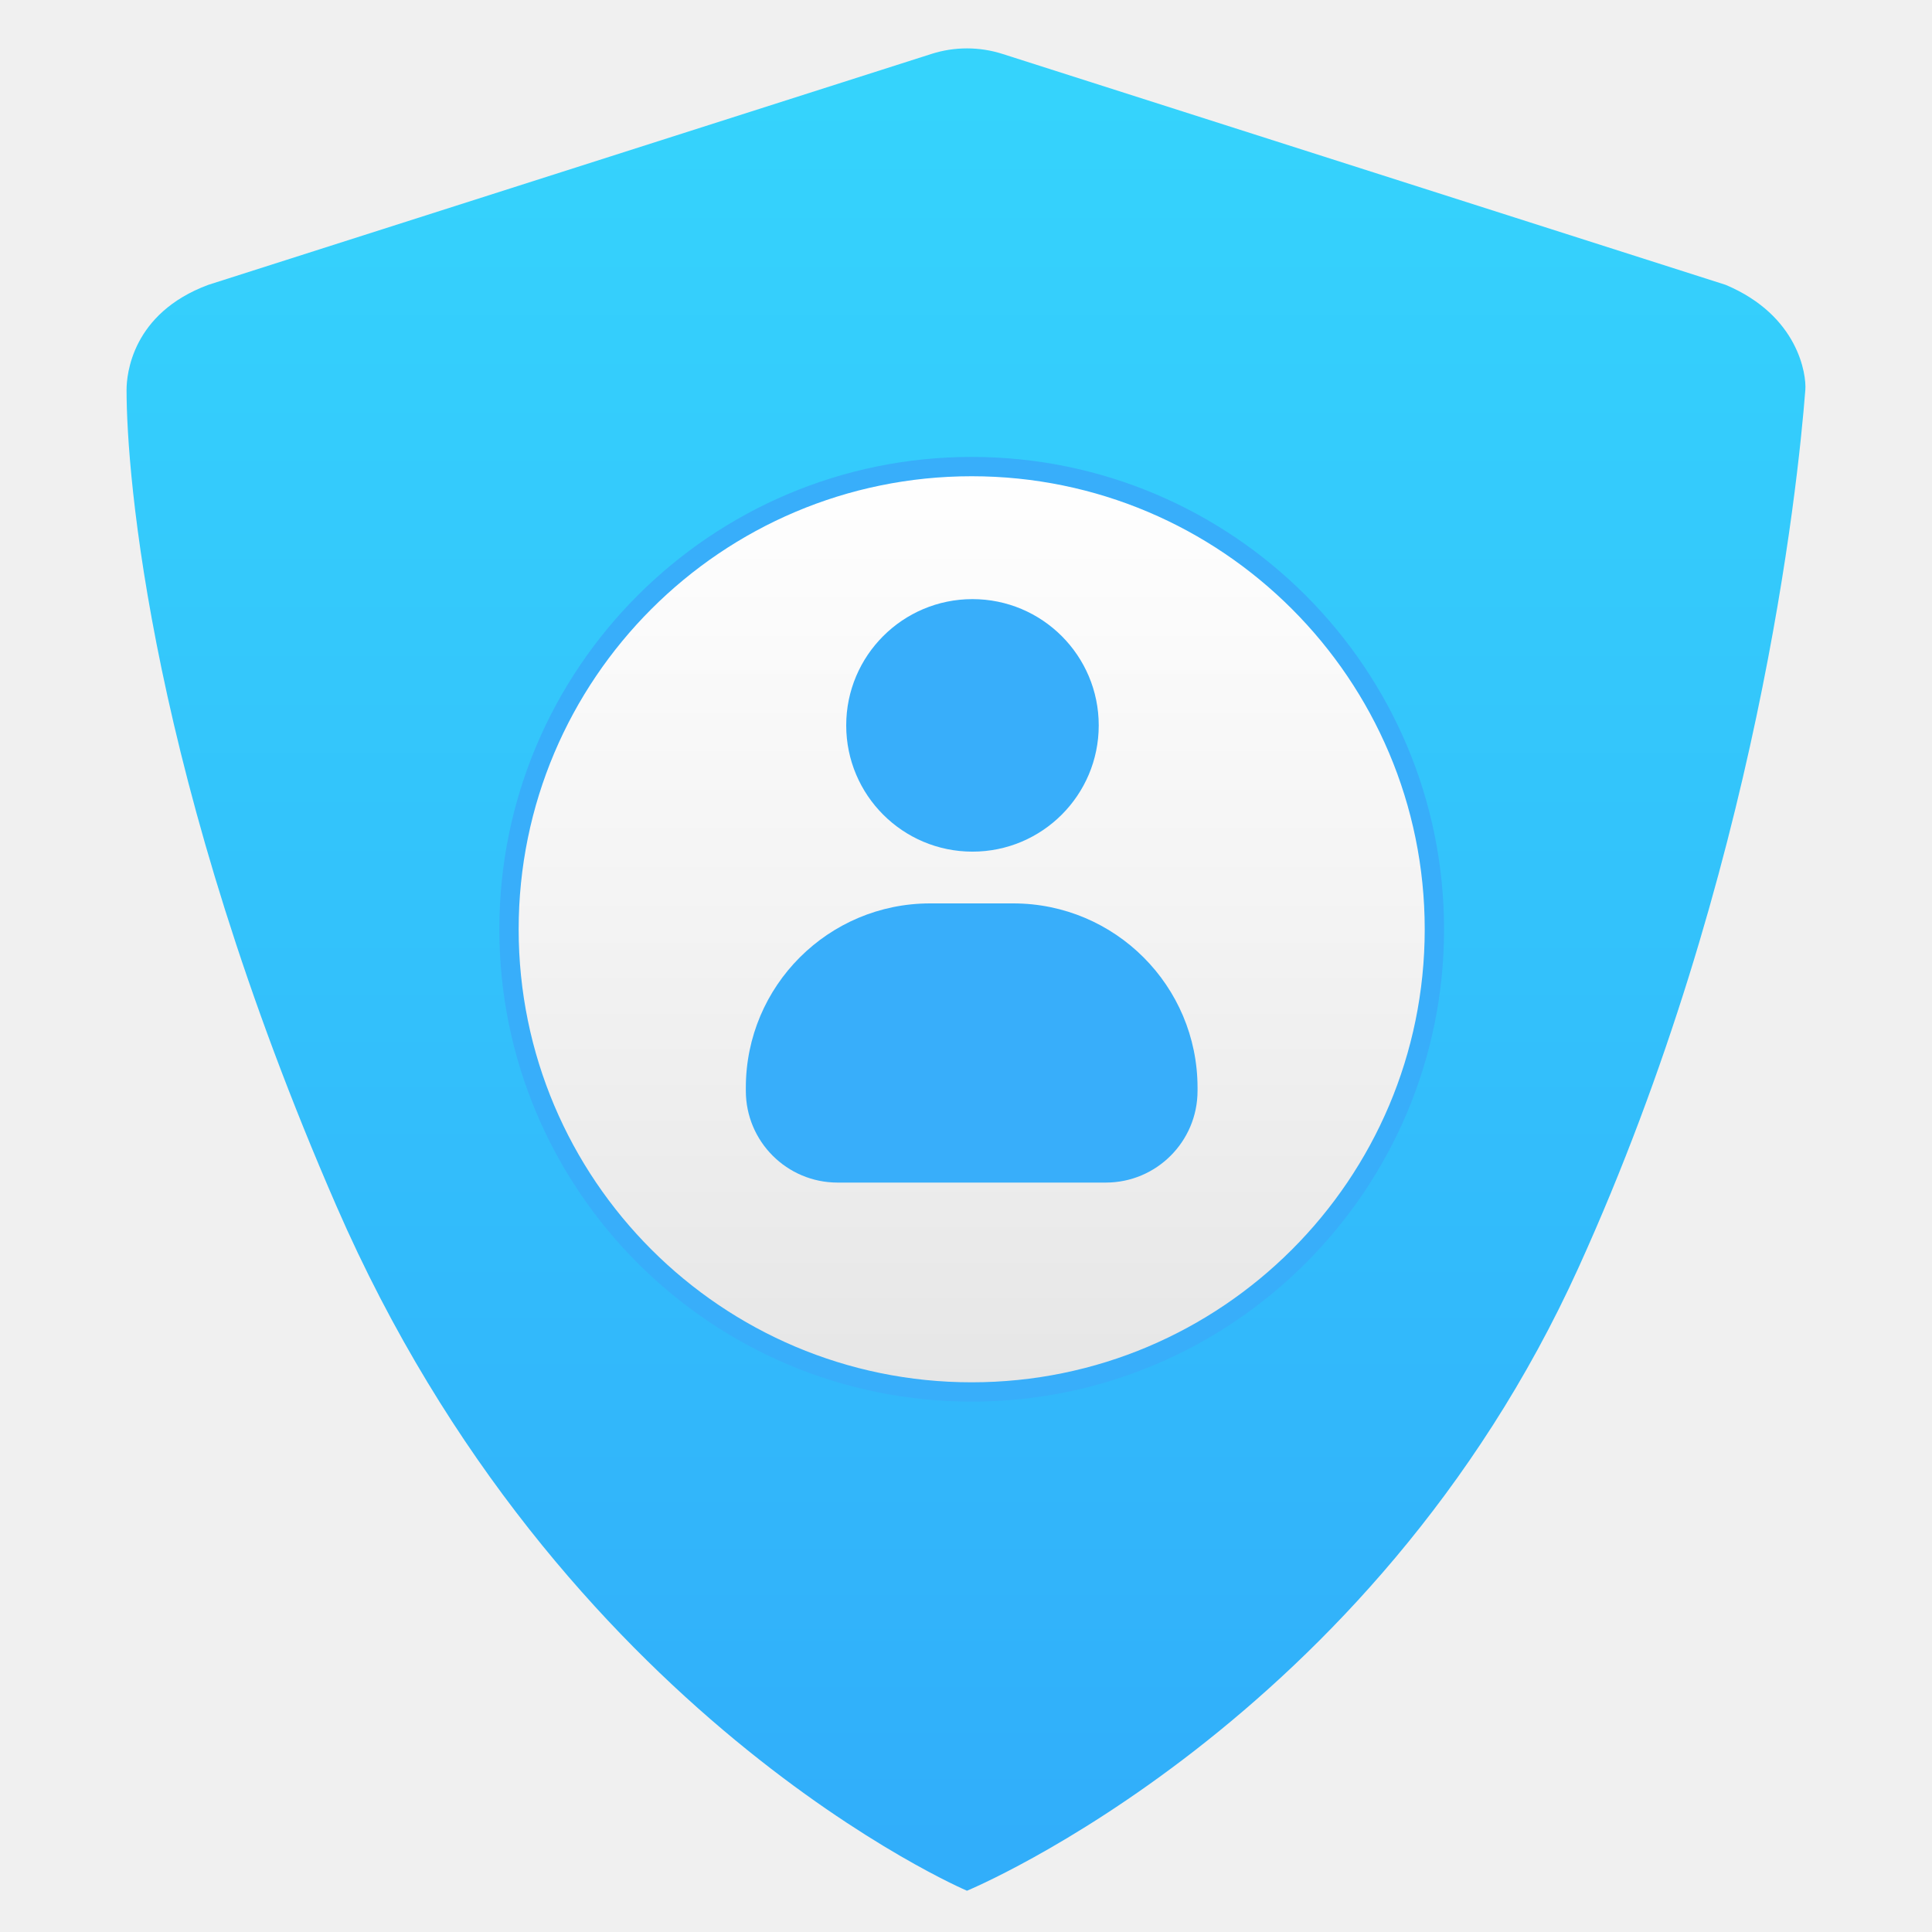
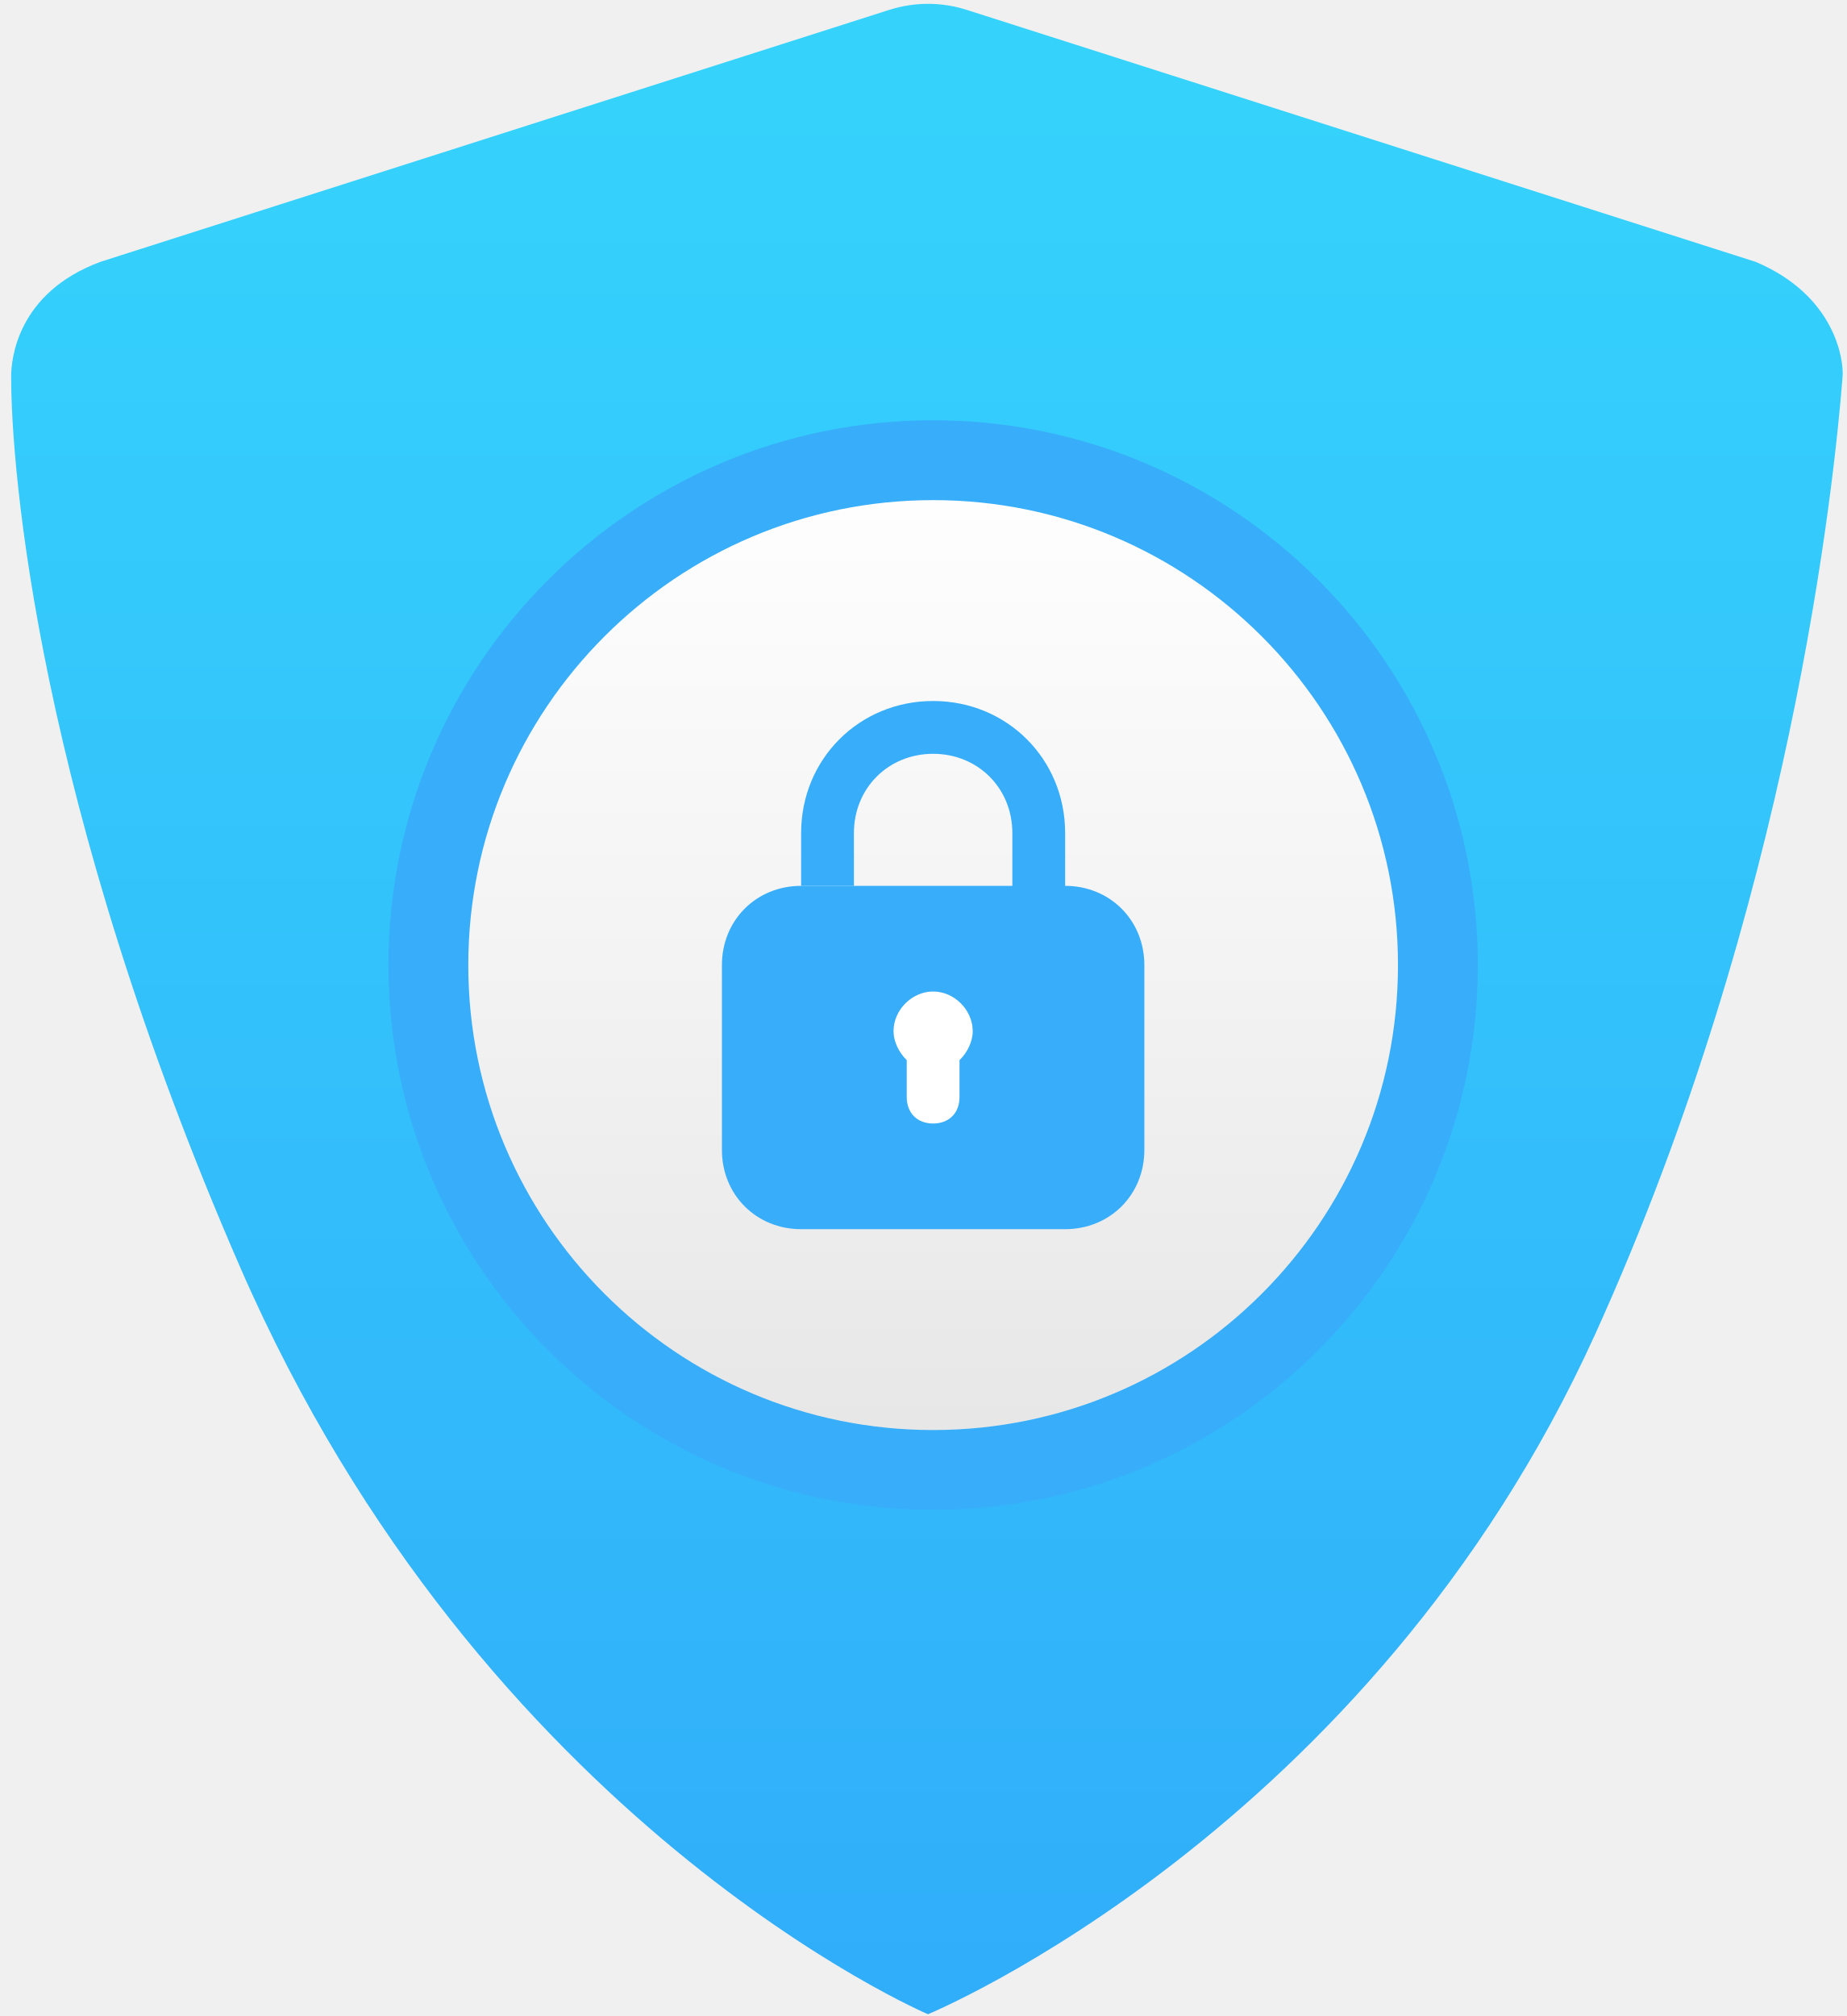
- <svg xmlns="http://www.w3.org/2000/svg" width="519" height="519" viewBox="0 0 519 519" fill="none">
-   <path d="M259.764 507.914C259.764 507.914 150.217 461.357 90.386 324.002C40.396 209.236 33.969 127.311 34 104.694C34.006 100.641 35.402 84.154 55.959 76.519L250.223 14.486C256.429 12.505 263.098 12.505 269.304 14.486L463.568 76.519C483.177 84.787 485.287 100.694 484.973 104.737C482.953 130.719 472.212 234.336 424.084 340.434C368.467 463.042 259.764 507.914 259.764 507.914Z" fill="url(#paint0_linear_2_197)" />
-   <path d="M261.028 125.34C329.626 125.34 385.323 181.036 385.323 249.635C385.323 318.233 329.626 373.929 261.028 373.929C192.43 373.929 136.733 318.233 136.733 249.635C136.733 181.036 192.43 125.34 261.028 125.34Z" fill="url(#paint1_linear_2_197)" />
-   <path d="M261.028 125.34C329.626 125.34 385.323 181.036 385.323 249.635C385.323 318.233 329.626 373.929 261.028 373.929C192.43 373.929 136.733 318.233 136.733 249.635C136.733 181.036 192.43 125.34 261.028 125.34Z" stroke="#38AEFA" stroke-width="5.19" stroke-miterlimit="10" />
-   <path d="M297.051 317.68H225.004C211.392 317.68 200.356 306.646 200.356 293.033V292.19C200.356 264.847 222.519 242.684 249.862 242.684H272.194C299.537 242.684 321.7 264.847 321.7 292.19V293.033C321.7 306.646 310.664 317.68 297.051 317.68Z" fill="#38AEFA" />
-   <path d="M261.238 228.779C242.506 228.779 227.321 213.593 227.321 194.861C227.321 176.129 242.506 160.944 261.238 160.944C279.971 160.944 295.156 176.129 295.156 194.861C295.156 213.593 279.971 228.779 261.238 228.779Z" fill="#38AEFA" />
+ <svg xmlns="http://www.w3.org/2000/svg" width="120" height="131" viewBox="0 0 120 131" fill="none">
+   <path d="M60.316 130.885C60.316 130.885 31.401 118.597 15.608 82.341C2.413 52.048 0.717 30.423 0.725 24.453C0.726 23.383 1.095 19.032 6.521 17.016L57.798 0.642C59.436 0.119 61.197 0.119 62.835 0.642L114.112 17.016C119.288 19.199 119.845 23.397 119.762 24.464C119.229 31.323 116.393 58.673 103.69 86.678C89.009 119.041 60.316 130.885 60.316 130.885Z" fill="url(#paint0_linear_4_320)" />
+   <path d="M60.65 29.903C78.757 29.903 93.459 44.604 93.459 62.711C93.459 80.818 78.757 95.519 60.65 95.519C42.543 95.519 27.842 80.818 27.842 62.711C27.842 44.604 42.543 29.903 60.65 29.903Z" fill="url(#paint1_linear_4_320)" />
+   <path d="M60.65 29.903C78.757 29.903 93.459 44.604 93.459 62.711C93.459 80.818 78.757 95.519 60.65 95.519C42.543 95.519 27.842 80.818 27.842 62.711C27.842 44.604 42.543 29.903 60.65 29.903Z" stroke="#38AEFA" stroke-width="5.19" stroke-miterlimit="10" />
+   <path d="M55.502 54.131C55.502 51.216 57.735 48.983 60.65 48.983C63.565 48.983 65.799 51.216 65.799 54.131V57.326V63.209H69.231V57.234V54.131C69.231 49.324 65.457 45.551 60.65 45.551C55.843 45.551 52.07 49.324 52.07 54.131V57.563H55.502V54.131Z" fill="#38AEFA" />
+   <path d="M63.224 67.001C63.224 65.626 62.025 64.427 60.65 64.427C59.275 64.427 58.076 65.626 58.076 67.001C58.076 67.684 58.417 68.376 58.934 68.892V71.292C58.934 72.325 59.617 73.007 60.65 73.007C61.683 73.007 62.366 72.325 62.366 71.292V68.892C62.883 68.376 63.224 67.684 63.224 67.001Z" fill="white" />
+   <path d="M69.231 57.563H52.07C49.154 57.563 46.922 59.796 46.922 62.711V74.724C46.922 77.639 49.154 79.872 52.07 79.872H69.231C72.146 79.872 74.379 77.639 74.379 74.724V62.711C74.379 59.796 72.146 57.563 69.231 57.563ZM62.366 68.892V71.292C62.366 72.325 61.683 73.007 60.65 73.007C59.617 73.007 58.934 72.325 58.934 71.292V68.892C58.417 68.376 58.076 67.684 58.076 67.001C58.076 65.626 59.275 64.427 60.65 64.427C62.025 64.427 63.224 65.626 63.224 67.001C63.224 67.684 62.883 68.376 62.366 68.892Z" fill="#38AEFA" />
  <defs>
-     <linearGradient id="paint0_linear_2_197" x1="258.78" y1="25.836" x2="258.78" y2="496.524" gradientUnits="userSpaceOnUse">
+     <linearGradient id="paint0_linear_4_320" x1="60.057" y1="3.638" x2="60.057" y2="127.879" gradientUnits="userSpaceOnUse">
      <stop stop-color="#35D3FC" />
      <stop offset="0.5" stop-color="#33C1FB" />
      <stop offset="1" stop-color="#31AEFA" />
    </linearGradient>
-     <linearGradient id="paint1_linear_2_197" x1="260.747" y1="124.147" x2="260.747" y2="372.735" gradientUnits="userSpaceOnUse">
+     <linearGradient id="paint1_linear_4_320" x1="60.576" y1="29.588" x2="60.576" y2="95.204" gradientUnits="userSpaceOnUse">
      <stop stop-color="white" />
      <stop offset="0.5" stop-color="#F3F3F3" />
      <stop offset="1" stop-color="#E6E6E6" />
    </linearGradient>
  </defs>
</svg>
